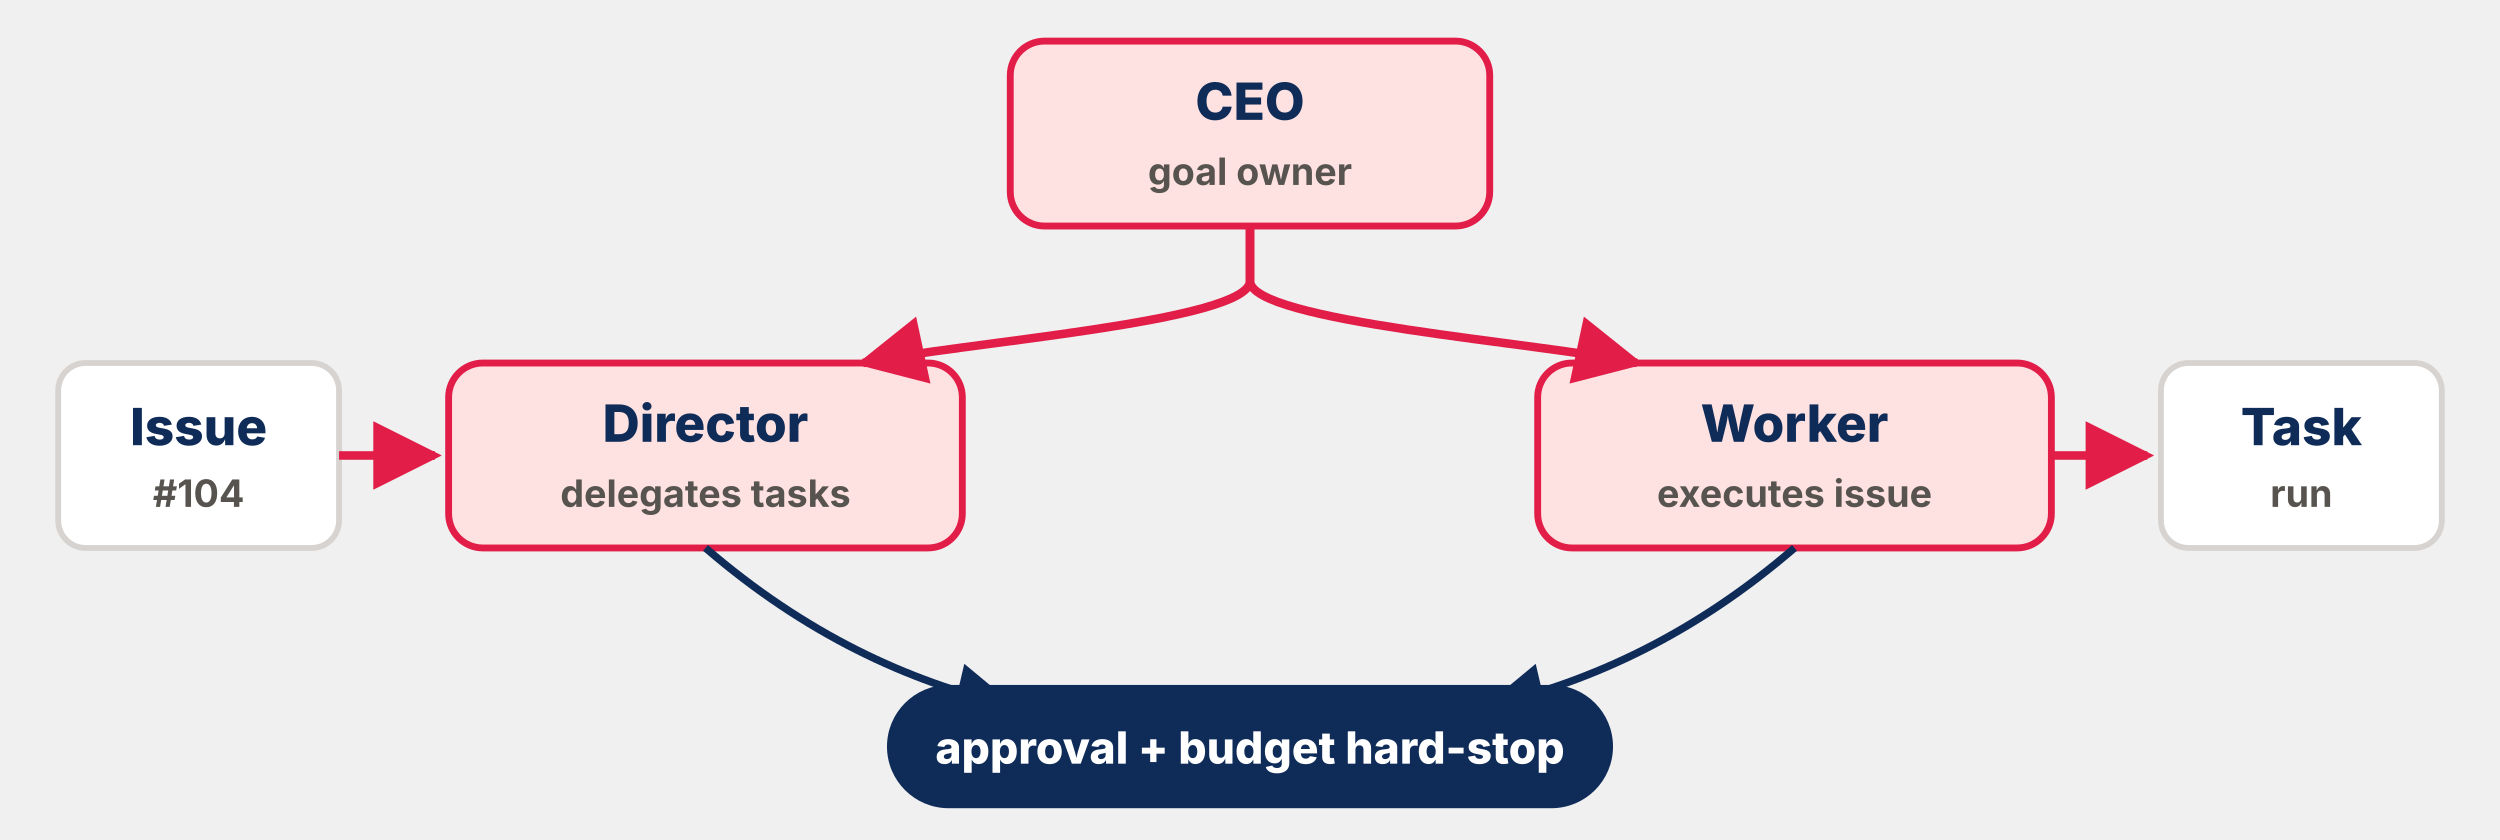
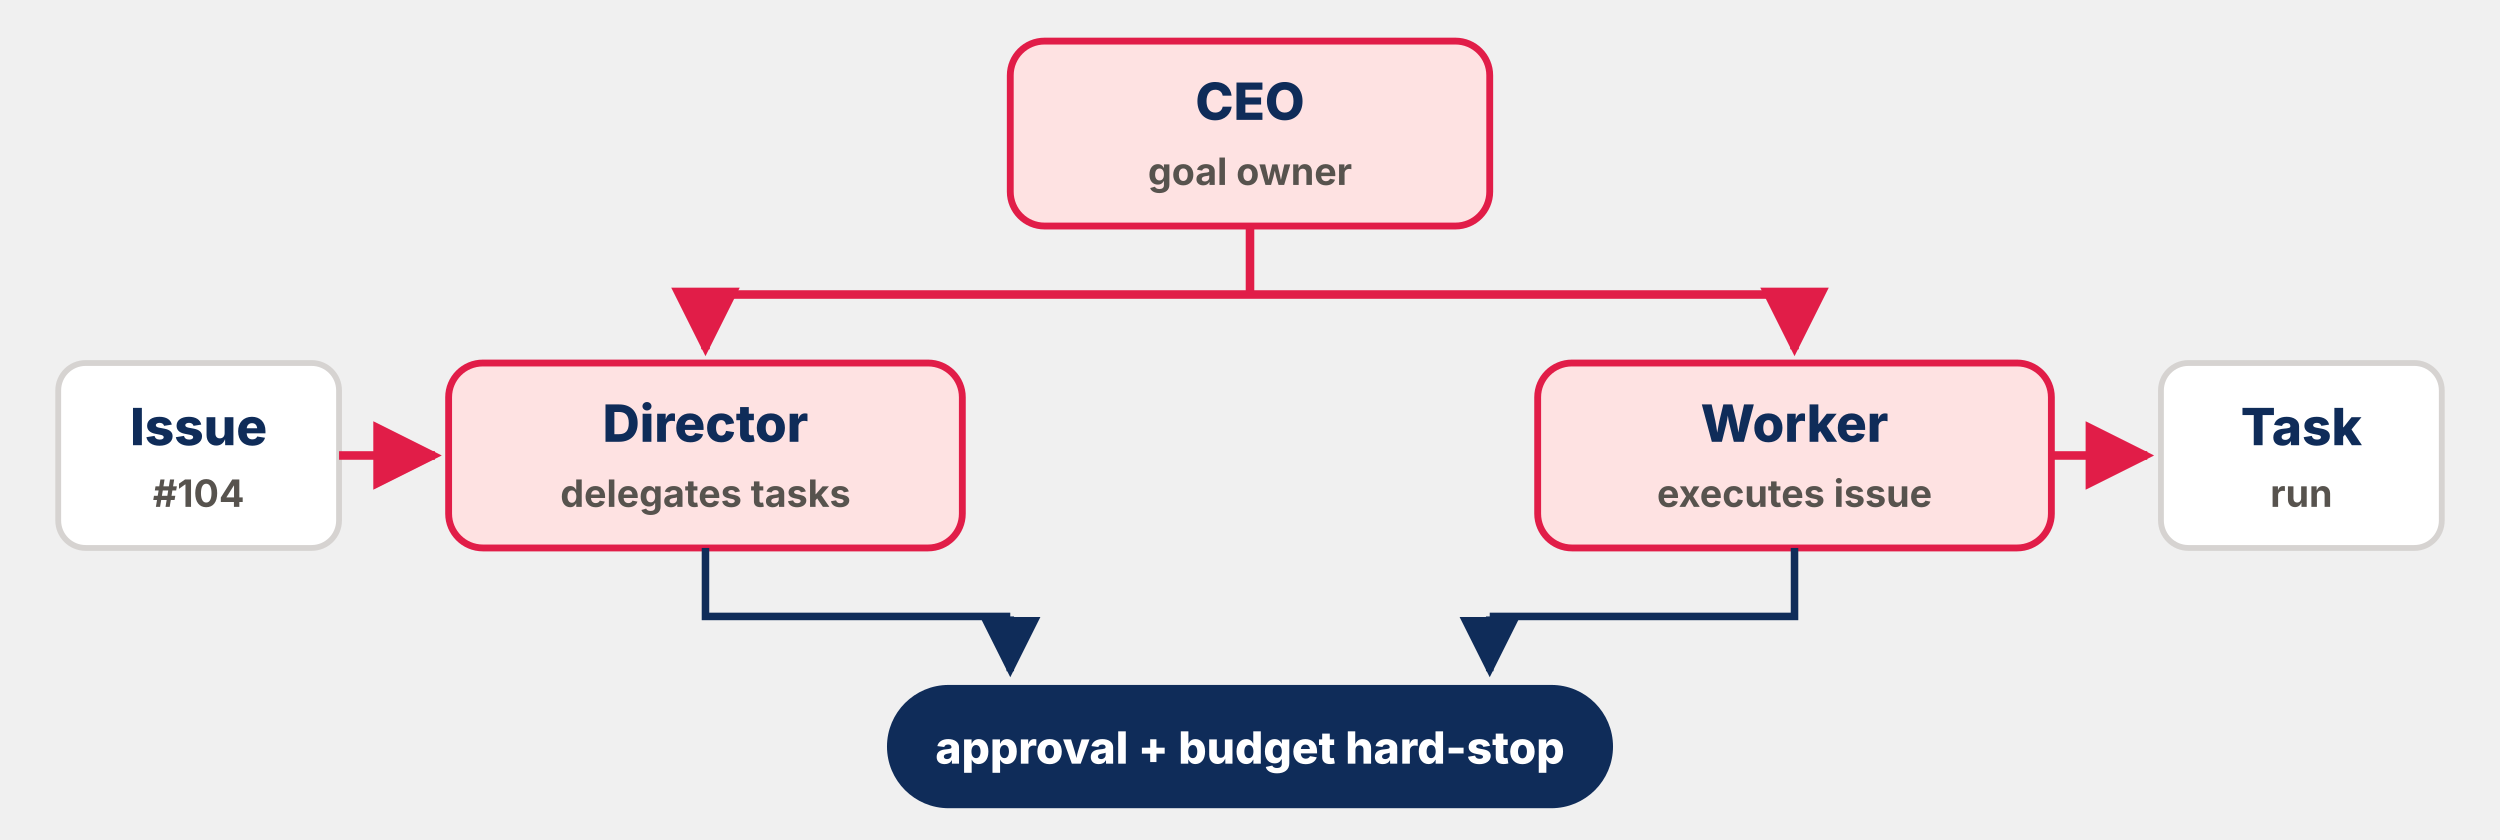
<svg xmlns="http://www.w3.org/2000/svg" viewBox="65 60 730 245" font-family="-apple-system, 'Segoe UI', 'Noto Sans KR', sans-serif">
  <defs>
    <marker id="arrow-org" viewBox="0 0 10 10" refX="9" refY="5" markerWidth="8" markerHeight="8" orient="auto">
      <path d="M0,0 L10,5 L0,10 z" fill="#E11D48" />
    </marker>
    <marker id="arrow-org-ink" viewBox="0 0 10 10" refX="9" refY="5" markerWidth="8" markerHeight="8" orient="auto">
      <path d="M0,0 L10,5 L0,10 z" fill="#0F2C59" />
    </marker>
    <style>
      .role { fill: #FEE2E2; stroke: #E11D48; stroke-width: 2; }
      .issue { fill: #FFFFFF; stroke: #D6D3D1; stroke-width: 1.7; }
      .gate { fill: #0F2C59; }
      .label { fill: #0F2C59; font-size: 15px; font-weight: 800; }
      .small { fill: #57534E; font-size: 11px; font-weight: 650; }
      .white { fill: #FFFFFF; font-size: 13px; font-weight: 800; }
      .edge { stroke: #E11D48; stroke-width: 2.5; fill: none; marker-end: url(#arrow-org); }
+       .branch { stroke: #E11D48; stroke-width: 2.5; fill: none; }
      .edge-ink { stroke: #0F2C59; stroke-width: 2.2; fill: none; marker-end: url(#arrow-org-ink); }
+       .branch-ink { stroke: #0F2C59; stroke-width: 2.2; fill: none; }
      .halo { paint-order: stroke fill; stroke: #FAFAF9; stroke-width: 4px; stroke-linejoin: round; }
    </style>
  </defs>
  <rect class="role" x="360" y="72" width="140" height="54" rx="10" />
  <text x="430" y="95" text-anchor="middle" class="label">CEO</text>
  <text x="430" y="114" text-anchor="middle" class="small">goal owner</text>
  <rect class="role" x="196" y="166" width="150" height="54" rx="10" />
  <text x="271" y="189" text-anchor="middle" class="label">Director</text>
  <text x="271" y="208" text-anchor="middle" class="small">delegates tasks</text>
  <rect class="role" x="514" y="166" width="150" height="54" rx="10" />
  <text x="589" y="189" text-anchor="middle" class="label">Worker</text>
  <text x="589" y="208" text-anchor="middle" class="small">executes issue</text>
  <rect class="issue" x="82" y="166" width="82" height="54" rx="8" />
  <text x="123" y="190" text-anchor="middle" class="label">Issue</text>
  <text x="123" y="208" text-anchor="middle" class="small">#104</text>
  <rect class="issue" x="696" y="166" width="82" height="54" rx="8" />
  <text x="737" y="190" text-anchor="middle" class="label">Task</text>
  <text x="737" y="208" text-anchor="middle" class="small">run</text>
  <rect class="gate" x="324" y="260" width="212" height="36" rx="18" />
  <text x="430" y="283" text-anchor="middle" class="white">approval + budget hard-stop</text>
-   <path class="edge" d="M430 126 L430 142 C430 154 345 160 317 166" />
-   <path class="edge" d="M430 126 L430 142 C430 154 515 160 543 166" />
+   <path class="branch" d="M430 126 L430 146 M271 146 L589 146" />
+   <line class="edge" x1="271" y1="146" x2="271" y2="162" />
+   <line class="edge" x1="589" y1="146" x2="589" y2="162" />
  <line class="edge" x1="164" y1="193" x2="192" y2="193" />
  <line class="edge" x1="664" y1="193" x2="692" y2="193" />
-   <path class="edge-ink" d="M271 220 C300 245 330 259 360 266" />
-   <path class="edge-ink" d="M589 220 C560 245 530 259 500 266" />
+   <path class="branch-ink" d="M271 220 L271 240 L360 240" />
+   <line class="edge-ink" x1="360" y1="240" x2="360" y2="256" />
+   <path class="branch-ink" d="M589 220 L589 240 L500 240" />
+   <line class="edge-ink" x1="500" y1="240" x2="500" y2="256" />
</svg>
